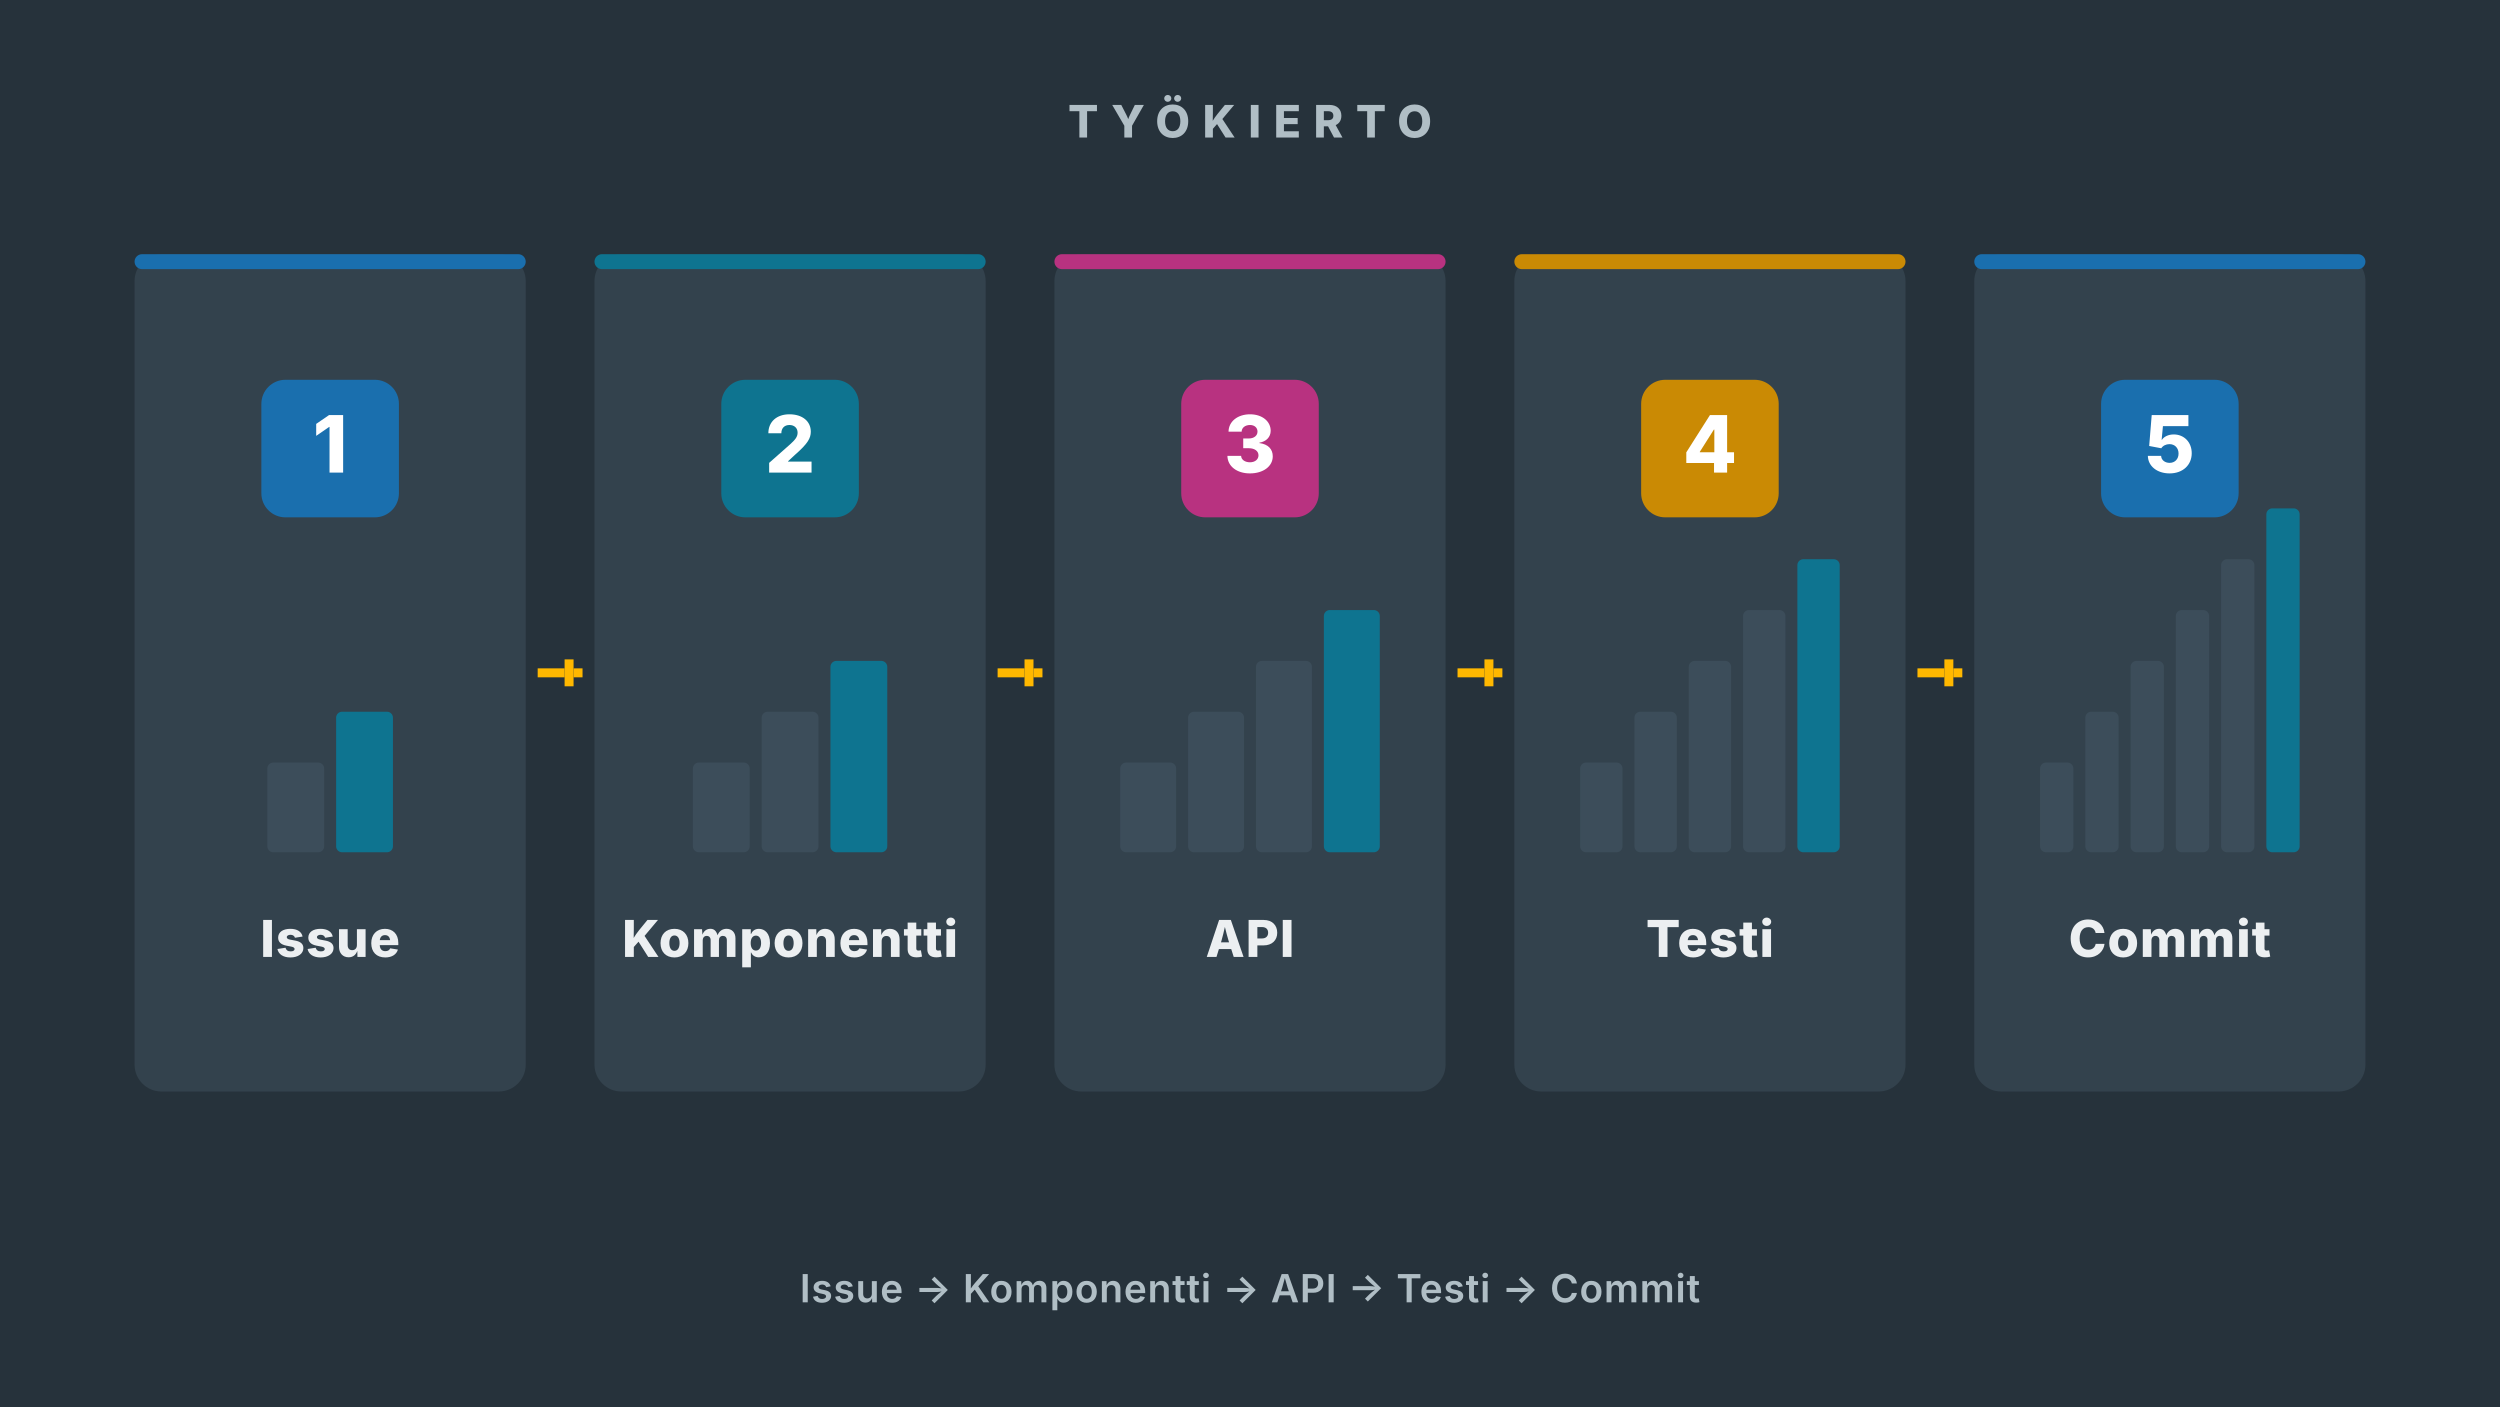
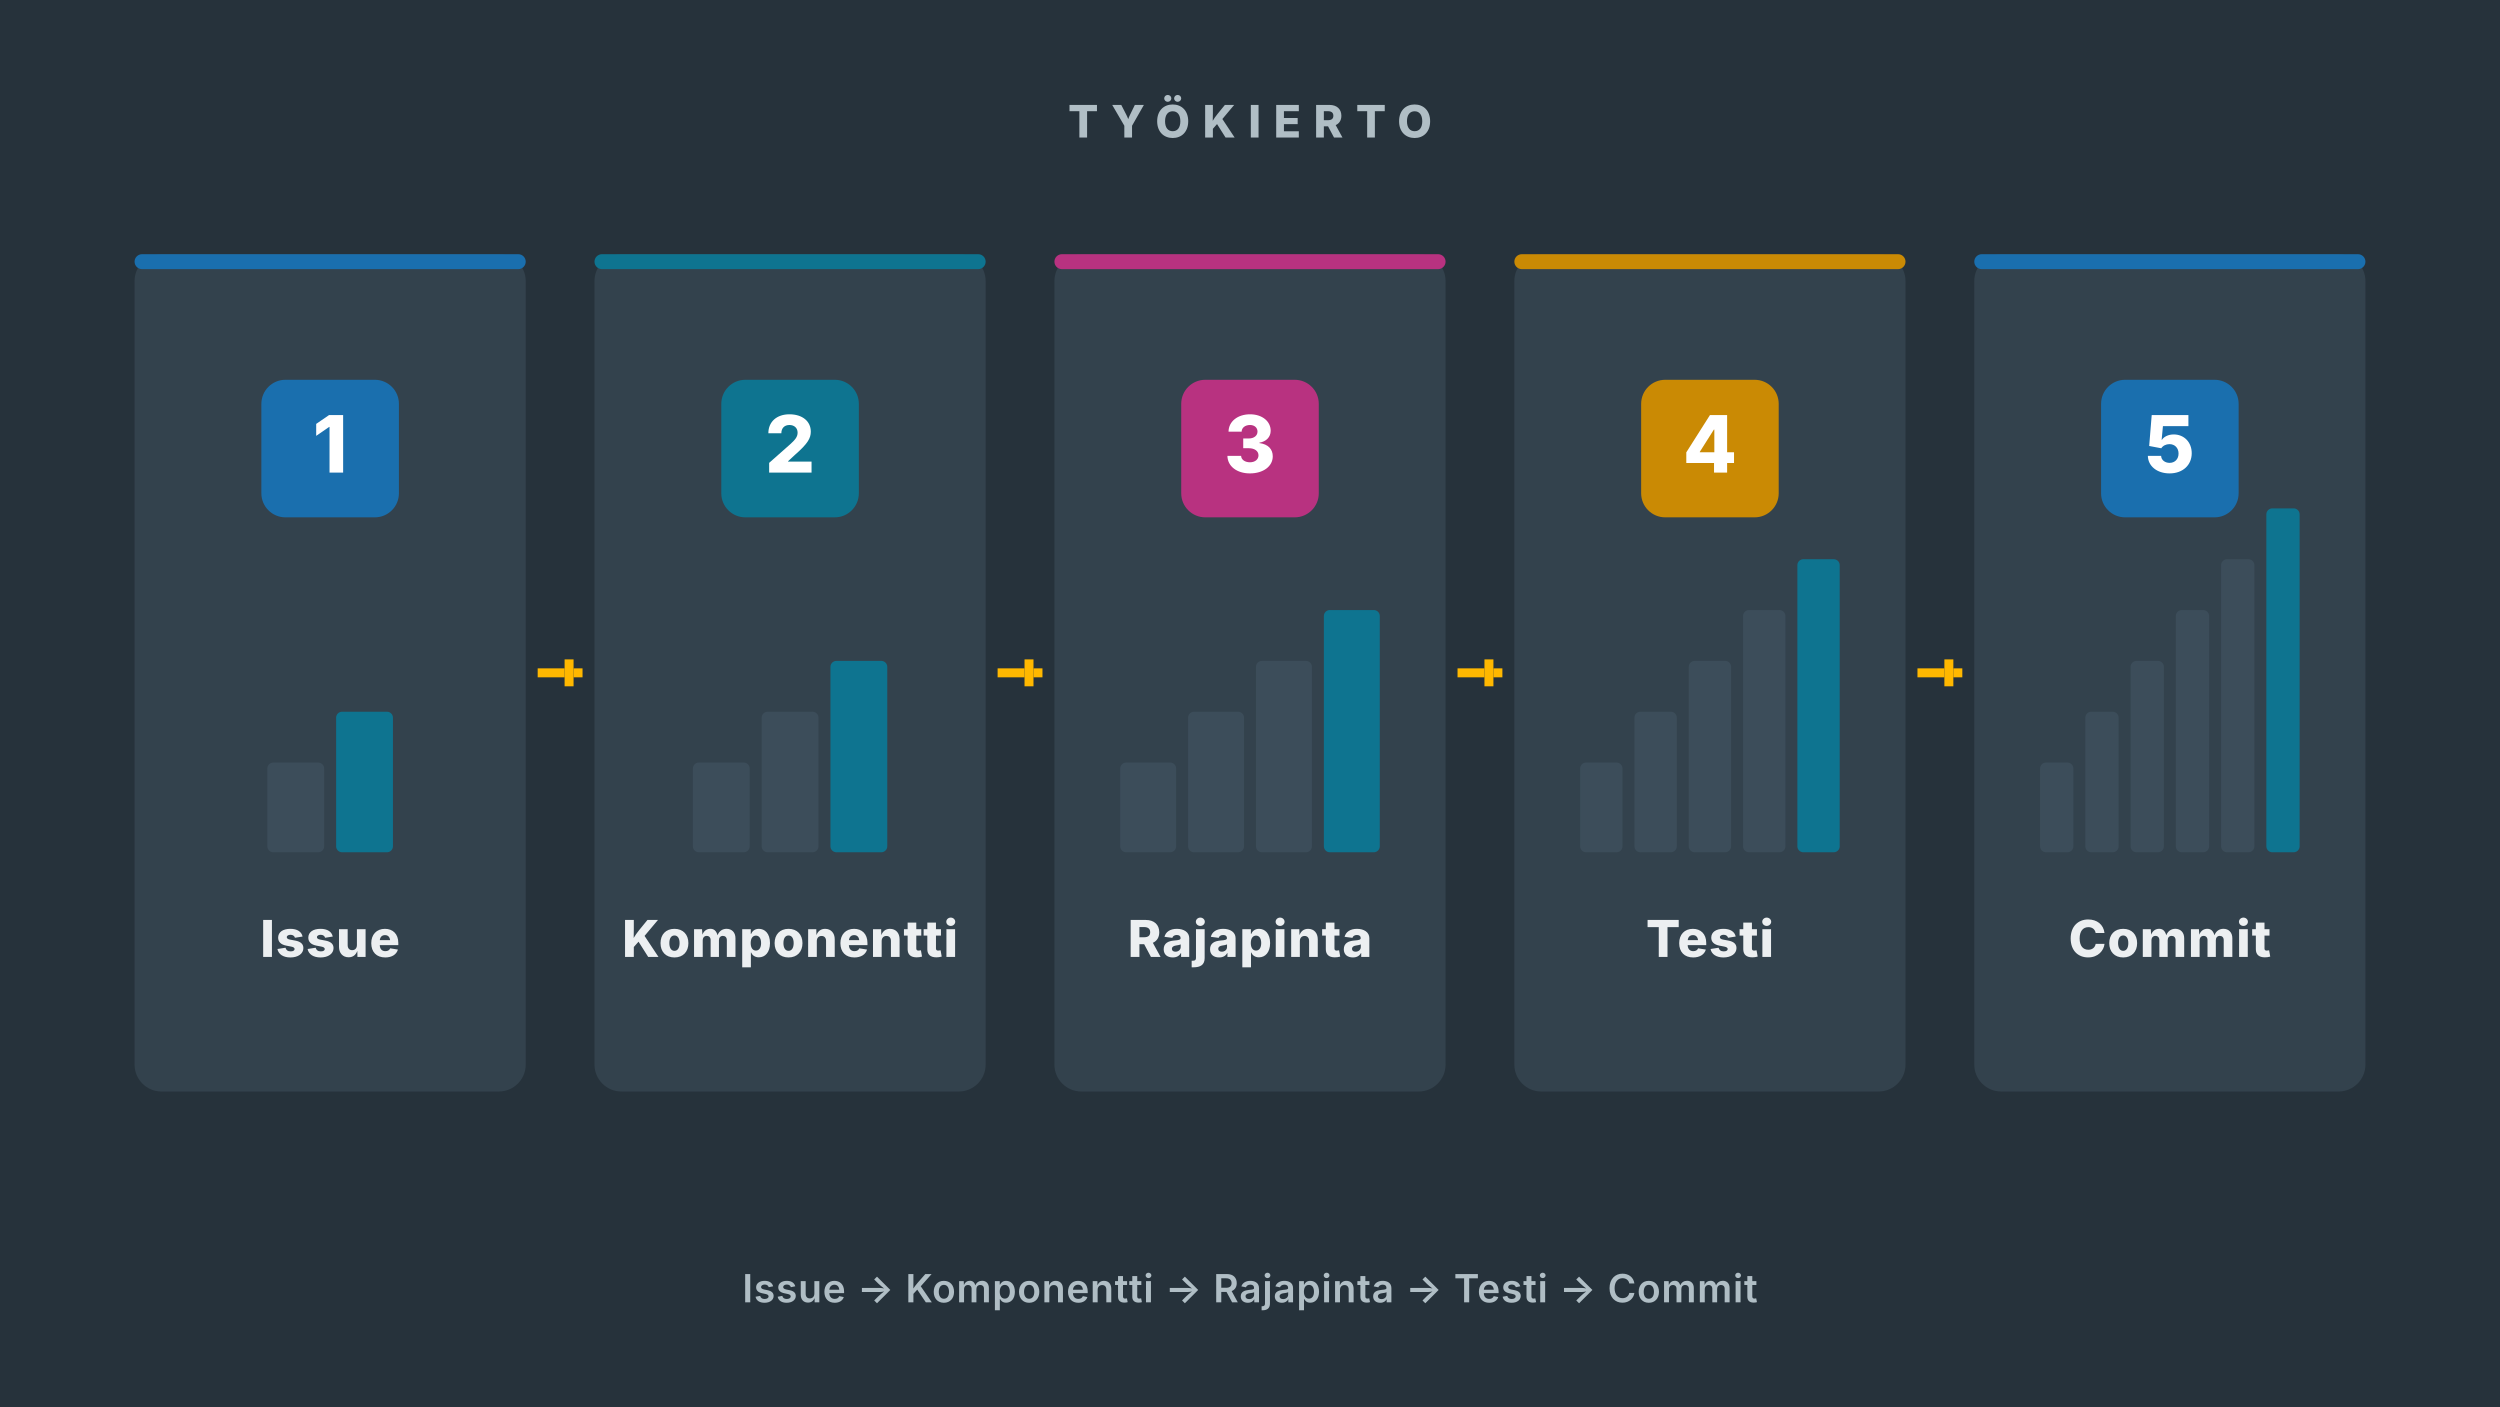
<svg xmlns="http://www.w3.org/2000/svg" viewBox="0 0 1672 941" width="1672" height="941" role="img" aria-label="Infografiikka: tuntikirjauksesta syntyy lasketut yhteenvedot viikoittain, henkilöittäin ja tehtävälajeittain.">
  <rect x="0" y="0" width="1672" height="941" fill="#26323b" />
  <text x="836" y="92" font-family="Inter,'Segoe UI',system-ui,sans-serif" font-size="30" font-weight="800" fill="#b0bec5" text-anchor="middle" letter-spacing="0.28em">TYÖKIERTO</text>
  <rect x="90" y="170" width="261.6" height="560" fill="#33424d" rx="18" />
  <rect x="90" y="170" width="261.6" height="10" fill="#1a6fae" rx="5" />
  <rect x="174.8" y="254" width="92" height="92" fill="#1a6fae" rx="16.1" />
  <text x="220.8" y="316.1" font-family="Inter,'Segoe UI',system-ui,sans-serif" font-size="52.9" font-weight="800" fill="#ffffff" text-anchor="middle" letter-spacing="0.02em">1</text>
  <rect x="178.8" y="510" width="38" height="60" fill="#3c4d5a" rx="4" />
  <rect x="224.8" y="476" width="38" height="94" fill="#0e7490" rx="4" />
  <text x="220.8" y="640" font-family="Inter,'Segoe UI',system-ui,sans-serif" font-size="34" font-weight="800" fill="#eceff1" text-anchor="middle" letter-spacing="0.02em">Issue</text>
  <rect x="359.6" y="447" width="18" height="6" fill="#ffb800" />
  <rect x="377.6" y="441" width="6" height="18" fill="#ffb800" />
  <rect x="383.6" y="447" width="6" height="6" fill="#ffb800" />
  <rect x="397.6" y="170" width="261.6" height="560" fill="#33424d" rx="18" />
  <rect x="397.6" y="170" width="261.6" height="10" fill="#0e7490" rx="5" />
  <rect x="482.4" y="254" width="92" height="92" fill="#0e7490" rx="16.1" />
  <text x="528.4" y="316.1" font-family="Inter,'Segoe UI',system-ui,sans-serif" font-size="52.9" font-weight="800" fill="#ffffff" text-anchor="middle" letter-spacing="0.02em">2</text>
  <rect x="463.4" y="510" width="38" height="60" fill="#3c4d5a" rx="4" />
  <rect x="509.4" y="476" width="38" height="94" fill="#3c4d5a" rx="4" />
  <rect x="555.4" y="442" width="38" height="128" fill="#0e7490" rx="4" />
  <text x="528.4" y="640" font-family="Inter,'Segoe UI',system-ui,sans-serif" font-size="34" font-weight="800" fill="#eceff1" text-anchor="middle" letter-spacing="0.02em">Komponentti</text>
  <rect x="667.2" y="447" width="18" height="6" fill="#ffb800" />
  <rect x="685.2" y="441" width="6" height="18" fill="#ffb800" />
  <rect x="691.2" y="447" width="6" height="6" fill="#ffb800" />
  <rect x="705.2" y="170" width="261.6" height="560" fill="#33424d" rx="18" />
  <rect x="705.2" y="170" width="261.6" height="10" fill="#b83280" rx="5" />
  <rect x="790" y="254" width="92" height="92" fill="#b83280" rx="16.1" />
  <text x="836" y="316.1" font-family="Inter,'Segoe UI',system-ui,sans-serif" font-size="52.9" font-weight="800" fill="#ffffff" text-anchor="middle" letter-spacing="0.02em">3</text>
  <rect x="749.2" y="510" width="37.4" height="60" fill="#3c4d5a" rx="4" />
  <rect x="794.6" y="476" width="37.4" height="94" fill="#3c4d5a" rx="4" />
  <rect x="840" y="442" width="37.4" height="128" fill="#3c4d5a" rx="4" />
  <rect x="885.4" y="408" width="37.4" height="162" fill="#0e7490" rx="4" />
-   <text x="836" y="640" font-family="Inter,'Segoe UI',system-ui,sans-serif" font-size="34" font-weight="800" fill="#eceff1" text-anchor="middle" letter-spacing="0.02em">API</text>
+   <text x="836" y="640" font-family="Inter,'Segoe UI',system-ui,sans-serif" font-size="34" font-weight="800" fill="#eceff1" text-anchor="middle" letter-spacing="0.02em">Rajapinta</text>
  <rect x="974.8" y="447" width="18" height="6" fill="#ffb800" />
  <rect x="992.8" y="441" width="6" height="18" fill="#ffb800" />
  <rect x="998.8" y="447" width="6" height="6" fill="#ffb800" />
  <rect x="1012.8" y="170" width="261.6" height="560" fill="#33424d" rx="18" />
  <rect x="1012.8" y="170" width="261.6" height="10" fill="#ca8a04" rx="5" />
  <rect x="1097.6" y="254" width="92" height="92" fill="#ca8a04" rx="16.1" />
  <text x="1143.6" y="316.1" font-family="Inter,'Segoe UI',system-ui,sans-serif" font-size="52.9" font-weight="800" fill="#ffffff" text-anchor="middle" letter-spacing="0.02em">4</text>
  <rect x="1056.8" y="510" width="28.32" height="60" fill="#3c4d5a" rx="4" />
  <rect x="1093.12" y="476" width="28.32" height="94" fill="#3c4d5a" rx="4" />
  <rect x="1129.44" y="442" width="28.32" height="128" fill="#3c4d5a" rx="4" />
  <rect x="1165.76" y="408" width="28.32" height="162" fill="#3c4d5a" rx="4" />
  <rect x="1202.08" y="374" width="28.32" height="196" fill="#0e7490" rx="4" />
  <text x="1143.6" y="640" font-family="Inter,'Segoe UI',system-ui,sans-serif" font-size="34" font-weight="800" fill="#eceff1" text-anchor="middle" letter-spacing="0.02em">Testi</text>
  <rect x="1282.4" y="447" width="18" height="6" fill="#ffb800" />
  <rect x="1300.4" y="441" width="6" height="18" fill="#ffb800" />
  <rect x="1306.4" y="447" width="6" height="6" fill="#ffb800" />
  <rect x="1320.4" y="170" width="261.6" height="560" fill="#33424d" rx="18" />
  <rect x="1320.4" y="170" width="261.6" height="10" fill="#1a6fae" rx="5" />
  <rect x="1405.2" y="254" width="92" height="92" fill="#1a6fae" rx="16.1" />
  <text x="1451.2" y="316.1" font-family="Inter,'Segoe UI',system-ui,sans-serif" font-size="52.9" font-weight="800" fill="#ffffff" text-anchor="middle" letter-spacing="0.02em">5</text>
  <rect x="1364.4" y="510" width="22.267" height="60" fill="#3c4d5a" rx="4" />
  <rect x="1394.67" y="476" width="22.267" height="94" fill="#3c4d5a" rx="4" />
  <rect x="1424.93" y="442" width="22.267" height="128" fill="#3c4d5a" rx="4" />
  <rect x="1455.2" y="408" width="22.267" height="162" fill="#3c4d5a" rx="4" />
  <rect x="1485.47" y="374" width="22.267" height="196" fill="#3c4d5a" rx="4" />
  <rect x="1515.73" y="340" width="22.267" height="230" fill="#0e7490" rx="4" />
  <text x="1451.2" y="640" font-family="Inter,'Segoe UI',system-ui,sans-serif" font-size="34" font-weight="800" fill="#eceff1" text-anchor="middle" letter-spacing="0.02em">Commit</text>
-   <text x="836" y="871" font-family="Inter,'Segoe UI',system-ui,sans-serif" font-size="26" font-weight="600" fill="#b0bec5" text-anchor="middle" letter-spacing="0.02em">Issue → Komponentti → API → Testi → Commit</text>
+   <text x="836" y="871" font-family="Inter,'Segoe UI',system-ui,sans-serif" font-size="26" font-weight="600" fill="#b0bec5" text-anchor="middle" letter-spacing="0.02em">Issue → Komponentti → Rajapinta → Testi → Commit</text>
</svg>
